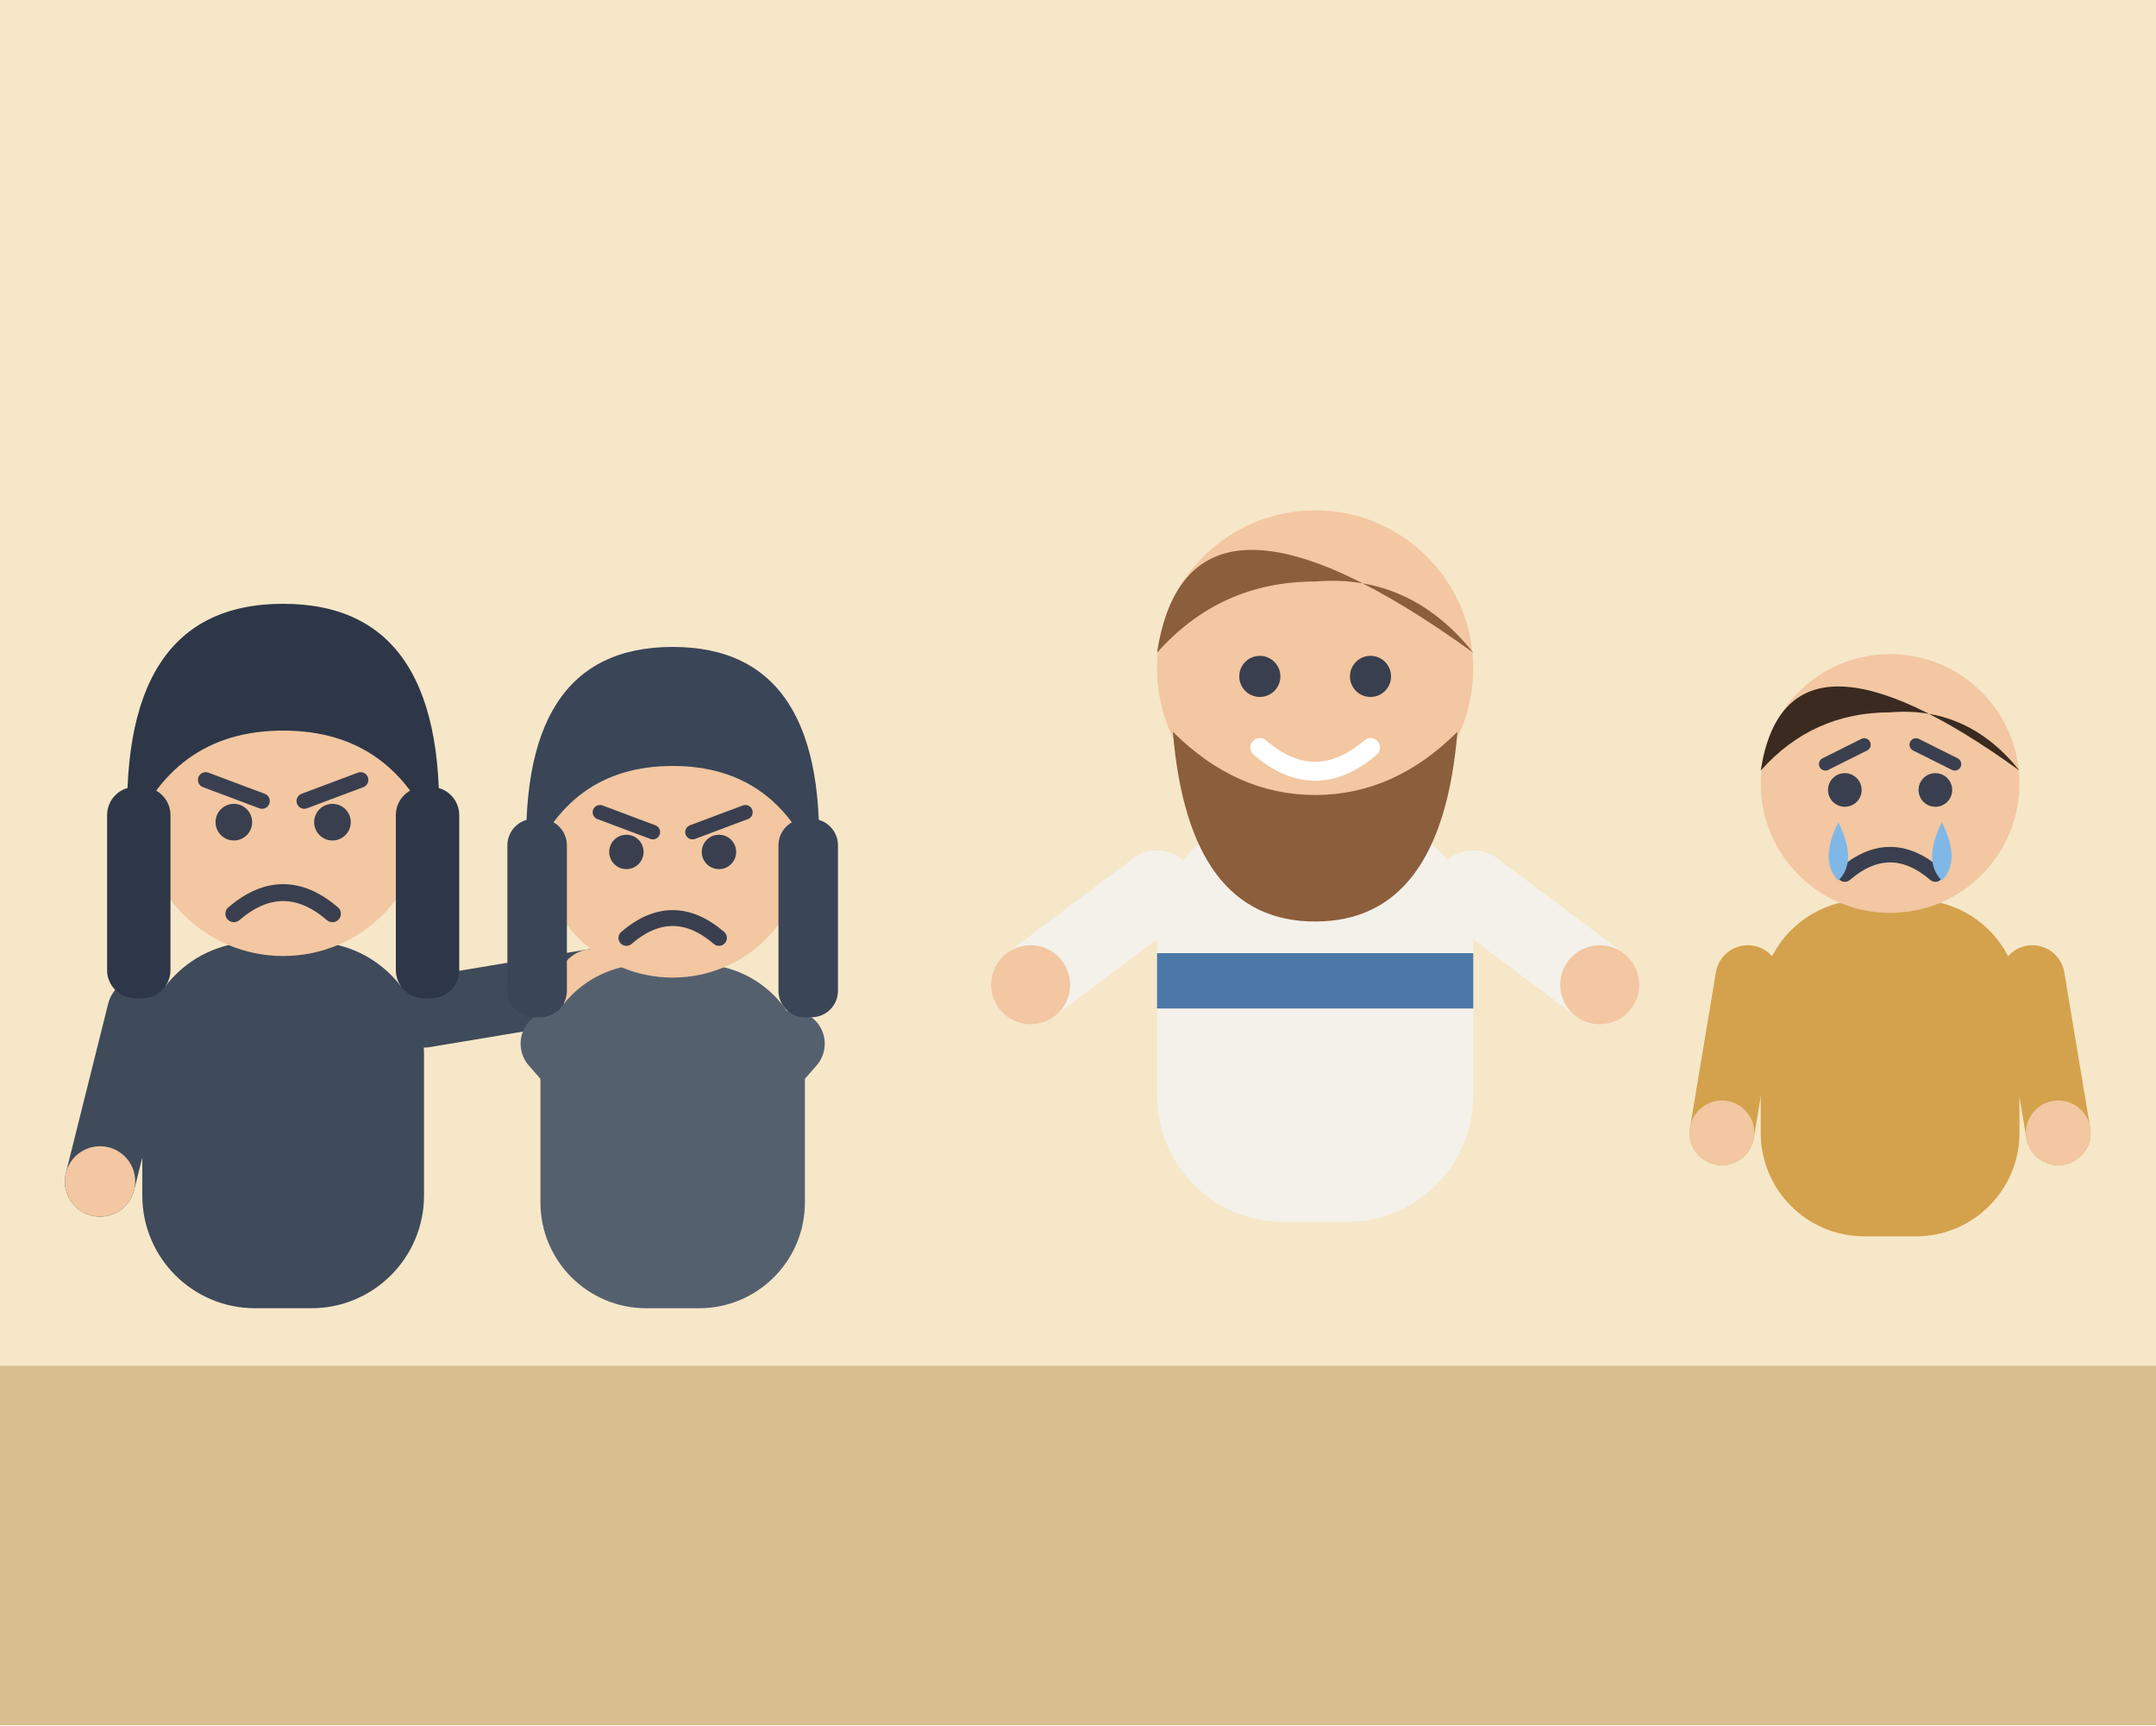
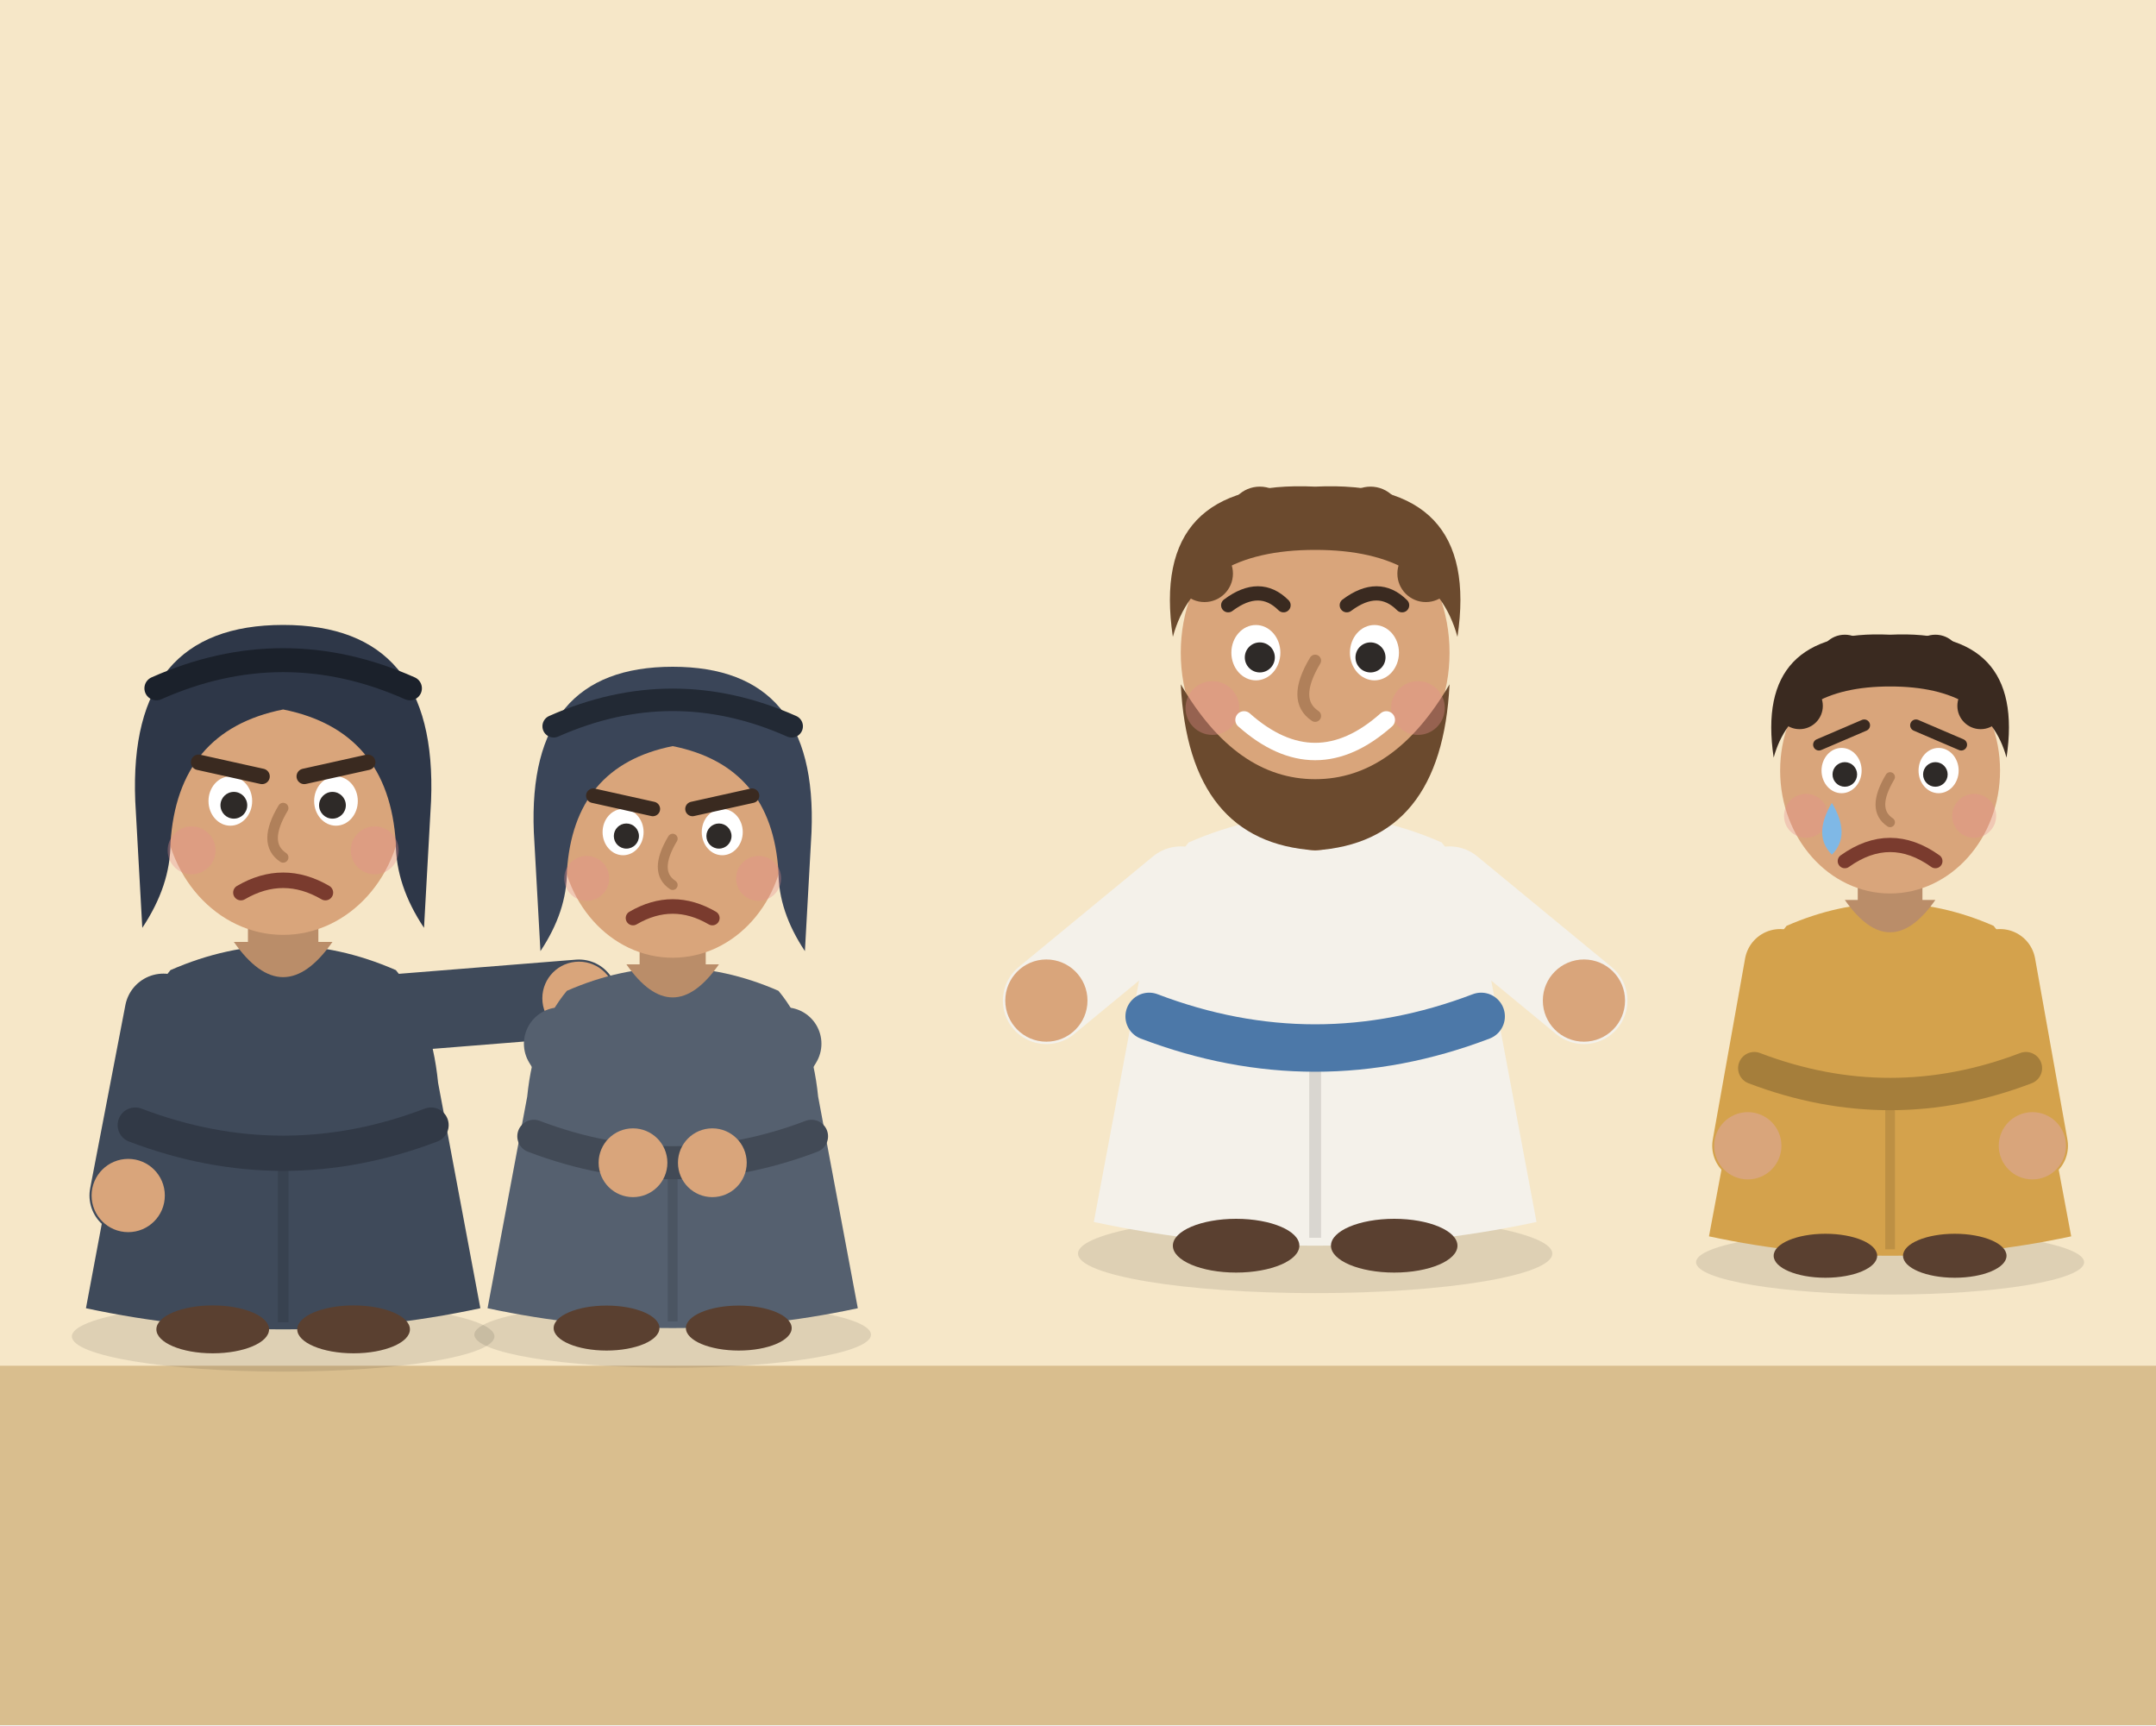
<svg xmlns="http://www.w3.org/2000/svg" viewBox="0 0 300 240">
  <rect width="300" height="240" fill="#F6E7C8" />
  <rect y="190" width="300" height="50" fill="#D9BE8E" />
  <g transform="translate(10,84) scale(0.98)">
-     <line x1="10" y1="58" x2="4" y2="82" stroke="#3F4A5A" stroke-width="10" stroke-linecap="round" />
-     <circle cx="4" cy="82" r="5" fill="#F2C7A1" />
-     <line x1="50" y1="58" x2="74" y2="54" stroke="#3F4A5A" stroke-width="10" stroke-linecap="round" />
-     <circle cx="74" cy="54" r="5" fill="#F2C7A1" />
-     <rect x="10" y="48" width="40" height="52" rx="16" fill="#3F4A5A" />
-     <circle cx="30" cy="30" r="20" fill="#F2C7A1" />
-     <rect x="5" y="26" width="9" height="30" rx="4" fill="#2E3748" />
-     <rect x="46" y="26" width="9" height="30" rx="4" fill="#2E3748" />
-     <path d="M8 34q-2-34 22-34q24 0 22 34q-6-16-22-16q-16 0-22 16z" fill="#2E3748" />
-     <circle cx="23" cy="31" r="2.6" fill="#3A3F4F" />
-     <circle cx="37" cy="31" r="2.6" fill="#3A3F4F" />
-     <path d="M23 44q7-6 14 0" stroke="#3A3F4F" stroke-width="2.4" fill="none" stroke-linecap="round" />
-     <path d="M19 25l8 3M41 25l-8 3" stroke="#3A3F4F" stroke-width="2.2" stroke-linecap="round" />
+     <ellipse cx="30" cy="104" rx="30" ry="5" fill="#000" opacity=".1" />
+     <line x1="13" y1="58" x2="8" y2="84" stroke="#3F4A5A" stroke-width="11" stroke-linecap="round" />
+     <line x1="47" y1="58" x2="72" y2="56" stroke="#3F4A5A" stroke-width="11" stroke-linecap="round" />
+     <rect x="25" y="40" width="10" height="14" rx="4" fill="#BA8D69" />
+     <path d="M14 52Q30 45 46 52Q51 58 52 68L58 100Q30 106 2 100L8 68Q9 58 14 52Z" fill="#3F4A5A" />
+     <path d="M9 74Q30 82 51 74" stroke="#313946" stroke-width="5" fill="none" stroke-linecap="round" />
+     <path d="M30 80V102" stroke="#313946" stroke-width="1.5" opacity=".5" />
+     <ellipse cx="20" cy="103" rx="8" ry="3.4" fill="#5A4030" />
+     <ellipse cx="40" cy="103" rx="8" ry="3.4" fill="#5A4030" />
+     <path d="M23 48Q30 58 37 48Z" fill="#BA8D69" />
+     <circle cx="8" cy="84" r="5.2" fill="#D9A57B" />
+     <circle cx="72" cy="56" r="5.2" fill="#D9A57B" />
+     <ellipse cx="30" cy="28" rx="17" ry="19" fill="#D9A57B" />
+     <path d="M30 3Q8 3 9 28L10 46Q14 40 14 34Q15 18 30 15Q45 18 46 34Q46 40 50 46L51 28Q52 3 30 3Z" fill="#2E3748" />
+     <path d="M12 12Q30 4 48 12" stroke="#1B212B" stroke-width="3.4" fill="none" stroke-linecap="round" />
+     <ellipse cx="22.5" cy="28" rx="3.1" ry="3.5" fill="#fff" />
+     <ellipse cx="37.5" cy="28" rx="3.1" ry="3.5" fill="#fff" />
+     <circle cx="23" cy="28.6" r="1.9" fill="#2E2A28" />
+     <circle cx="37" cy="28.6" r="1.9" fill="#2E2A28" />
+     <circle cx="17" cy="35" r="3.4" fill="#E58E8E" opacity=".35" />
+     <circle cx="43" cy="35" r="3.4" fill="#E58E8E" opacity=".35" />
+     <path d="M30 29q-3 5 0 7" stroke="#B0805A" stroke-width="1.5" fill="none" stroke-linecap="round" />
+     <path d="M24 41q6-3.5 12 0" stroke="#7A3B2E" stroke-width="2.2" fill="none" stroke-linecap="round" />
+     <path d="M18 22.5l9 2M42 22.5l-9 2" stroke="#3A2A20" stroke-width="2.2" stroke-linecap="round" />
  </g>
  <g transform="translate(66,90) scale(0.92)">
-     <line x1="12" y1="60" x2="26" y2="76" stroke="#55606F" stroke-width="10" stroke-linecap="round" />
-     <circle cx="26" cy="76" r="5" fill="#F2C7A1" />
-     <line x1="48" y1="60" x2="34" y2="76" stroke="#55606F" stroke-width="10" stroke-linecap="round" />
-     <circle cx="34" cy="76" r="5" fill="#F2C7A1" />
-     <rect x="10" y="48" width="40" height="52" rx="16" fill="#55606F" />
-     <circle cx="30" cy="30" r="20" fill="#F2C7A1" />
-     <rect x="5" y="26" width="9" height="30" rx="4" fill="#3A4558" />
-     <rect x="46" y="26" width="9" height="30" rx="4" fill="#3A4558" />
-     <path d="M8 34q-2-34 22-34q24 0 22 34q-6-16-22-16q-16 0-22 16z" fill="#3A4558" />
-     <circle cx="23" cy="31" r="2.6" fill="#3A3F4F" />
-     <circle cx="37" cy="31" r="2.6" fill="#3A3F4F" />
-     <path d="M23 44q7-6 14 0" stroke="#3A3F4F" stroke-width="2.4" fill="none" stroke-linecap="round" />
-     <path d="M19 25l8 3M41 25l-8 3" stroke="#3A3F4F" stroke-width="2.2" stroke-linecap="round" />
+     <ellipse cx="30" cy="104" rx="30" ry="5" fill="#000" opacity=".1" />
+     <line x1="13" y1="60" x2="24" y2="78" stroke="#55606F" stroke-width="11" stroke-linecap="round" />
+     <line x1="47" y1="60" x2="36" y2="78" stroke="#55606F" stroke-width="11" stroke-linecap="round" />
+     <rect x="25" y="40" width="10" height="14" rx="4" fill="#BA8D69" />
+     <path d="M14 52Q30 45 46 52Q51 58 52 68L58 100Q30 106 2 100L8 68Q9 58 14 52Z" fill="#55606F" />
+     <path d="M9 74Q30 82 51 74" stroke="#424A56" stroke-width="5" fill="none" stroke-linecap="round" />
+     <path d="M30 80V102" stroke="#424A56" stroke-width="1.5" opacity=".5" />
+     <ellipse cx="20" cy="103" rx="8" ry="3.4" fill="#5A4030" />
+     <ellipse cx="40" cy="103" rx="8" ry="3.4" fill="#5A4030" />
+     <path d="M23 48Q30 58 37 48Z" fill="#BA8D69" />
+     <circle cx="24" cy="78" r="5.2" fill="#D9A57B" />
+     <circle cx="36" cy="78" r="5.2" fill="#D9A57B" />
+     <ellipse cx="30" cy="28" rx="17" ry="19" fill="#D9A57B" />
+     <path d="M30 3Q8 3 9 28L10 46Q14 40 14 34Q15 18 30 15Q45 18 46 34Q46 40 50 46L51 28Q52 3 30 3Z" fill="#3A4558" />
+     <path d="M12 12Q30 4 48 12" stroke="#222934" stroke-width="3.4" fill="none" stroke-linecap="round" />
+     <ellipse cx="22.5" cy="28" rx="3.1" ry="3.5" fill="#fff" />
+     <ellipse cx="37.5" cy="28" rx="3.1" ry="3.5" fill="#fff" />
+     <circle cx="23" cy="28.6" r="1.9" fill="#2E2A28" />
+     <circle cx="37" cy="28.6" r="1.9" fill="#2E2A28" />
+     <circle cx="17" cy="35" r="3.4" fill="#E58E8E" opacity=".35" />
+     <circle cx="43" cy="35" r="3.4" fill="#E58E8E" opacity=".35" />
+     <path d="M30 29q-3 5 0 7" stroke="#B0805A" stroke-width="1.5" fill="none" stroke-linecap="round" />
+     <path d="M24 41q6-3.5 12 0" stroke="#7A3B2E" stroke-width="2.2" fill="none" stroke-linecap="round" />
+     <path d="M18 22.5l9 2M42 22.5l-9 2" stroke="#3A2A20" stroke-width="2.2" stroke-linecap="round" />
  </g>
  <g transform="translate(150,60) scale(1.1)">
-     <line x1="10" y1="58" x2="-6" y2="70" stroke="#F4F1EA" stroke-width="10" stroke-linecap="round" />
-     <circle cx="-6" cy="70" r="5" fill="#F2C7A1" />
-     <line x1="50" y1="58" x2="66" y2="70" stroke="#F4F1EA" stroke-width="10" stroke-linecap="round" />
-     <circle cx="66" cy="70" r="5" fill="#F2C7A1" />
-     <rect x="10" y="48" width="40" height="52" rx="16" fill="#F4F1EA" />
-     <circle cx="30" cy="30" r="20" fill="#F2C7A1" />
-     <path d="M10 28q4-26 40 0q-8-10-20-9q-12 0-20 9z" fill="#8B5E3C" />
-     <path d="M12 38q2 24 18 24q16 0 18-24q-8 8-18 8q-10 0-18-8z" fill="#8B5E3C" />
-     <circle cx="23" cy="31" r="2.6" fill="#3A3F4F" />
-     <circle cx="37" cy="31" r="2.6" fill="#3A3F4F" />
-     <path d="M23 40q7 6 14 0" stroke="#FFFFFF" stroke-width="2.4" fill="none" stroke-linecap="round" />
+     <ellipse cx="30" cy="104" rx="30" ry="5" fill="#000" opacity=".1" />
+     <line x1="13" y1="58" x2="-4" y2="72" stroke="#F4F1EA" stroke-width="11" stroke-linecap="round" />
+     <line x1="47" y1="58" x2="64" y2="72" stroke="#F4F1EA" stroke-width="11" stroke-linecap="round" />
+     <rect x="25" y="40" width="10" height="14" rx="4" fill="#BA8D69" />
+     <path d="M14 52Q30 45 46 52Q51 58 52 68L58 100Q30 106 2 100L8 68Q9 58 14 52Z" fill="#F4F1EA" />
+     <path d="M9 74Q30 82 51 74" stroke="#BEBBB6" stroke-width="5" fill="none" stroke-linecap="round" />
+     <path d="M30 80V102" stroke="#BEBBB6" stroke-width="1.5" opacity=".5" />
+     <ellipse cx="20" cy="103" rx="8" ry="3.4" fill="#5A4030" />
+     <ellipse cx="40" cy="103" rx="8" ry="3.4" fill="#5A4030" />
+     <path d="M23 48Q30 58 37 48Z" fill="#BA8D69" />
+     <circle cx="-4" cy="72" r="5.2" fill="#D9A57B" />
+     <circle cx="64" cy="72" r="5.2" fill="#D9A57B" />
+     <ellipse cx="30" cy="28" rx="17" ry="19" fill="#D9A57B" />
+     <path d="M12 26Q9 6 30 7Q51 6 48 26Q45 15 30 15Q15 15 12 26Z" fill="#6B4A2E" />
+     <circle cx="16" cy="18" r="3.6" fill="#6B4A2E" />
+     <circle cx="44" cy="18" r="3.6" fill="#6B4A2E" />
+     <circle cx="23" cy="11" r="4" fill="#6B4A2E" />
+     <circle cx="37" cy="11" r="4" fill="#6B4A2E" />
+     <path d="M13 32Q14 52 30 53Q46 52 47 32Q40 44 30 44Q20 44 13 32Z" fill="#6B4A2E" />
+     <ellipse cx="22.5" cy="28" rx="3.1" ry="3.5" fill="#fff" />
+     <ellipse cx="37.5" cy="28" rx="3.1" ry="3.5" fill="#fff" />
+     <circle cx="23" cy="28.6" r="1.9" fill="#2E2A28" />
+     <circle cx="37" cy="28.6" r="1.9" fill="#2E2A28" />
+     <circle cx="17" cy="35" r="3.4" fill="#E58E8E" opacity=".35" />
+     <circle cx="43" cy="35" r="3.4" fill="#E58E8E" opacity=".35" />
+     <path d="M30 29q-3 5 0 7" stroke="#B0805A" stroke-width="1.5" fill="none" stroke-linecap="round" />
+     <path d="M21 36.5q9 8 18 0" stroke="#FFFFFF" stroke-width="2.2" fill="none" stroke-linecap="round" />
+     <path d="M19 22q4-3 7 0M34 22q4-3 7 0" stroke="#3A2A20" stroke-width="1.8" fill="none" stroke-linecap="round" />
  </g>
  <g transform="translate(150,60) scale(1.1)">
-     <rect x="10" y="66" width="40" height="7" fill="#4C78A8" />
+     <path d="M9 74Q30 82 51 74" stroke="#4C78A8" stroke-width="6" fill="none" stroke-linecap="round" />
  </g>
  <g transform="translate(236,82) scale(0.9)">
-     <line x1="8" y1="60" x2="4" y2="84" stroke="#D4A24C" stroke-width="10" stroke-linecap="round" />
-     <circle cx="4" cy="84" r="5" fill="#F2C7A1" />
-     <line x1="52" y1="60" x2="56" y2="84" stroke="#D4A24C" stroke-width="10" stroke-linecap="round" />
-     <circle cx="56" cy="84" r="5" fill="#F2C7A1" />
-     <rect x="10" y="48" width="40" height="52" rx="16" fill="#D4A24C" />
-     <circle cx="30" cy="30" r="20" fill="#F2C7A1" />
-     <path d="M10 28q4-26 40 0q-8-10-20-9q-12 0-20 9z" fill="#3A2A20" />
-     <circle cx="23" cy="31" r="2.6" fill="#3A3F4F" />
-     <circle cx="37" cy="31" r="2.6" fill="#3A3F4F" />
-     <path d="M23 44q7-6 14 0" stroke="#3A3F4F" stroke-width="2.4" fill="none" stroke-linecap="round" />
-     <path d="M20 27l6-3M40 27l-6-3" stroke="#3A3F4F" stroke-width="2" stroke-linecap="round" />
-     <path d="M22 36q-3 6 0 9q3-3 0-9z" fill="#7FB8E6" />
-     <path d="M38 36q3 6 0 9q-3-3 0-9z" fill="#7FB8E6" />
+     <ellipse cx="30" cy="104" rx="30" ry="5" fill="#000" opacity=".1" />
+     <line x1="13" y1="58" x2="8" y2="86" stroke="#D4A24C" stroke-width="11" stroke-linecap="round" />
+     <line x1="47" y1="58" x2="52" y2="86" stroke="#D4A24C" stroke-width="11" stroke-linecap="round" />
+     <rect x="25" y="40" width="10" height="14" rx="4" fill="#BA8D69" />
+     <path d="M14 52Q30 45 46 52Q51 58 52 68L58 100Q30 106 2 100L8 68Q9 58 14 52Z" fill="#D4A24C" />
+     <path d="M9 74Q30 82 51 74" stroke="#A57E3B" stroke-width="5" fill="none" stroke-linecap="round" />
+     <path d="M30 80V102" stroke="#A57E3B" stroke-width="1.5" opacity=".5" />
+     <ellipse cx="20" cy="103" rx="8" ry="3.4" fill="#5A4030" />
+     <ellipse cx="40" cy="103" rx="8" ry="3.4" fill="#5A4030" />
+     <path d="M23 48Q30 58 37 48Z" fill="#BA8D69" />
+     <circle cx="8" cy="86" r="5.2" fill="#D9A57B" />
+     <circle cx="52" cy="86" r="5.2" fill="#D9A57B" />
+     <ellipse cx="30" cy="28" rx="17" ry="19" fill="#D9A57B" />
+     <path d="M12 26Q9 6 30 7Q51 6 48 26Q45 15 30 15Q15 15 12 26Z" fill="#3A2A20" />
+     <circle cx="16" cy="18" r="3.6" fill="#3A2A20" />
+     <circle cx="44" cy="18" r="3.6" fill="#3A2A20" />
+     <circle cx="23" cy="11" r="4" fill="#3A2A20" />
+     <circle cx="37" cy="11" r="4" fill="#3A2A20" />
+     <ellipse cx="22.5" cy="28" rx="3.1" ry="3.5" fill="#fff" />
+     <ellipse cx="37.5" cy="28" rx="3.1" ry="3.5" fill="#fff" />
+     <circle cx="23" cy="28.6" r="1.9" fill="#2E2A28" />
+     <circle cx="37" cy="28.6" r="1.9" fill="#2E2A28" />
+     <circle cx="17" cy="35" r="3.4" fill="#E58E8E" opacity=".35" />
+     <circle cx="43" cy="35" r="3.4" fill="#E58E8E" opacity=".35" />
+     <path d="M30 29q-3 5 0 7" stroke="#B0805A" stroke-width="1.5" fill="none" stroke-linecap="round" />
+     <path d="M23 42q7-5 14 0" stroke="#7A3B2E" stroke-width="2.2" fill="none" stroke-linecap="round" />
+     <path d="M19 24l7-3M41 24l-7-3" stroke="#3A2A20" stroke-width="1.8" stroke-linecap="round" />
+     <path d="M21 33q-3 5 0 8q3-3 0-8z" fill="#7FB8E6" />
  </g>
  <path d="M104 70q10-6 16 0" stroke="#8A7048" stroke-width="0" fill="none" />
</svg>
